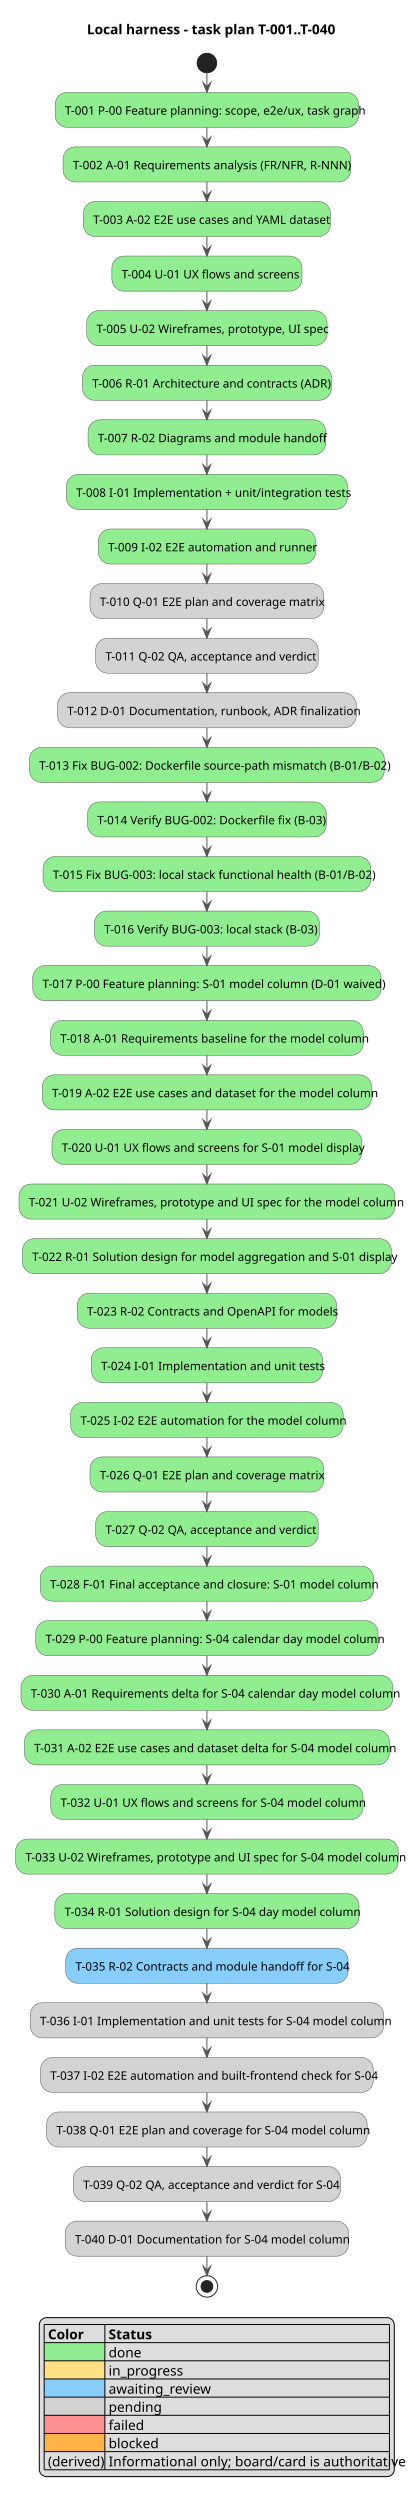
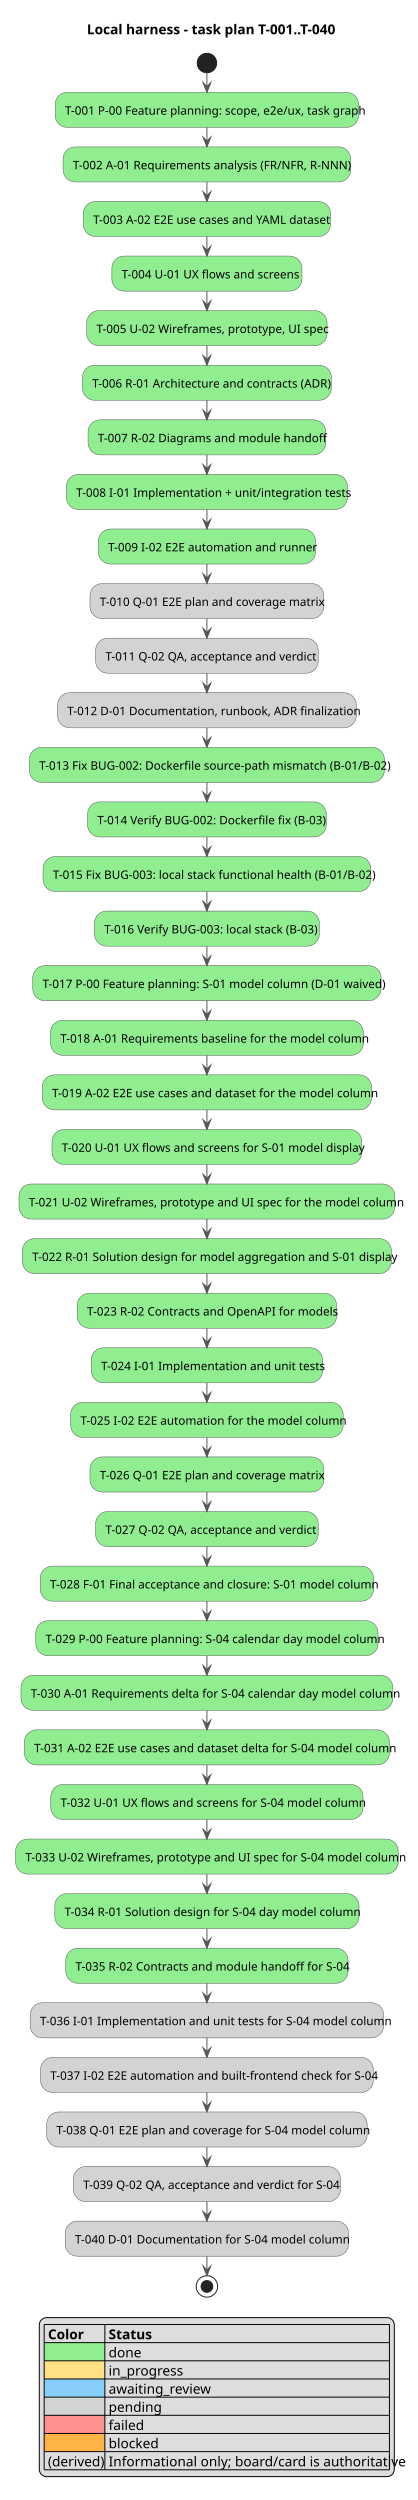
<svg xmlns="http://www.w3.org/2000/svg" version="1.1" data-diagram-type="ACTIVITY" style="width:428px;height:2563px;background:#FFFFFF;" width="428px" height="2563px" viewBox="0 0 428 2563" zoomAndPan="magnify" preserveAspectRatio="none" contentStyleType="text/css">
  <defs />
  <g font-family="sans-serif" lengthAdjust="spacing">
    <g class="title" data-source-line="5">
      <text x="89.088" y="35.107" fill="#000" font-size="14" textLength="248.076" font-weight="700" font-family="Segoe UI">Local harness - task plan T-001..T-040</text>
    </g>
    <ellipse cx="212.126" cy="64.621" rx="10" ry="10" fill="#222" style="stroke:#222;stroke-width:1;" />
    <rect x="56.562" y="94.621" width="311.129" height="35.961" fill="#90EE90" style="stroke:#555;stroke-width:0.5;" rx="12.5" ry="12.5" />
    <text x="66.562" y="117.57" fill="#000" font-size="12" textLength="291.129" font-family="Segoe UI">T-001 P-00 Feature planning: scope, e2e/ux, task graph</text>
    <rect x="64.671" y="150.582" width="294.91" height="35.961" fill="#90EE90" style="stroke:#555;stroke-width:0.5;" rx="12.5" ry="12.5" />
    <text x="74.671" y="173.531" fill="#000" font-size="12" textLength="274.91" font-family="Segoe UI">T-002 A-01 Requirements analysis (FR/NFR, R-NNN)</text>
    <rect x="85.431" y="206.543" width="253.391" height="35.961" fill="#90EE90" style="stroke:#555;stroke-width:0.5;" rx="12.5" ry="12.5" />
    <text x="95.431" y="229.492" fill="#000" font-size="12" textLength="233.391" font-family="Segoe UI">T-003 A-02 E2E use cases and YAML dataset</text>
    <rect x="114.681" y="262.504" width="194.891" height="35.961" fill="#90EE90" style="stroke:#555;stroke-width:0.5;" rx="12.5" ry="12.5" />
    <text x="124.681" y="285.453" fill="#000" font-size="12" textLength="174.891" font-family="Segoe UI">T-004 U-01 UX flows and screens</text>
    <rect x="88.94" y="318.465" width="246.371" height="35.961" fill="#90EE90" style="stroke:#555;stroke-width:0.5;" rx="12.5" ry="12.5" />
    <text x="98.94" y="341.414" fill="#000" font-size="12" textLength="226.371" font-family="Segoe UI">T-005 U-02 Wireframes, prototype, UI spec</text>
    <rect x="84.561" y="374.426" width="255.131" height="35.961" fill="#90EE90" style="stroke:#555;stroke-width:0.5;" rx="12.5" ry="12.5" />
    <text x="94.561" y="397.375" fill="#000" font-size="12" textLength="235.131" font-family="Segoe UI">T-006 R-01 Architecture and contracts (ADR)</text>
    <rect x="90.273" y="430.387" width="243.705" height="35.961" fill="#90EE90" style="stroke:#555;stroke-width:0.5;" rx="12.5" ry="12.5" />
    <text x="100.273" y="453.336" fill="#000" font-size="12" textLength="223.705" font-family="Segoe UI">T-007 R-02 Diagrams and module handoff</text>
    <rect x="68.025" y="486.348" width="288.201" height="35.961" fill="#90EE90" style="stroke:#555;stroke-width:0.5;" rx="12.5" ry="12.5" />
    <text x="78.025" y="509.297" fill="#000" font-size="12" textLength="268.201" font-family="Segoe UI">T-008 I-01 Implementation + unit/integration tests</text>
    <rect x="100.8" y="542.309" width="222.652" height="35.961" fill="#90EE90" style="stroke:#555;stroke-width:0.5;" rx="12.5" ry="12.5" />
    <text x="110.8" y="565.258" fill="#000" font-size="12" textLength="202.652" font-family="Segoe UI">T-009 I-02 E2E automation and runner</text>
    <rect x="92.257" y="598.27" width="239.738" height="35.961" fill="#D3D3D3" style="stroke:#555;stroke-width:0.5;" rx="12.5" ry="12.5" />
    <text x="102.257" y="621.219" fill="#000" font-size="12" textLength="219.738" font-family="Segoe UI">T-010 Q-01 E2E plan and coverage matrix</text>
    <rect x="98.055" y="654.23" width="228.143" height="35.961" fill="#D3D3D3" style="stroke:#555;stroke-width:0.5;" rx="12.5" ry="12.5" />
    <text x="108.055" y="677.18" fill="#000" font-size="12" textLength="208.143" font-family="Segoe UI">T-011 Q-02 QA, acceptance and verdict</text>
    <rect x="58.979" y="710.191" width="306.295" height="35.961" fill="#D3D3D3" style="stroke:#555;stroke-width:0.5;" rx="12.5" ry="12.5" />
    <text x="68.979" y="733.141" fill="#000" font-size="12" textLength="286.295" font-family="Segoe UI">T-012 D-01 Documentation, runbook, ADR finalization</text>
    <rect x="30.156" y="766.152" width="363.939" height="35.961" fill="#90EE90" style="stroke:#555;stroke-width:0.5;" rx="12.5" ry="12.5" />
    <text x="40.156" y="789.102" fill="#000" font-size="12" textLength="343.939" font-family="Segoe UI">T-013 Fix BUG-002: Dockerfile source-path mismatch (B-01/B-02)</text>
    <rect x="89.761" y="822.113" width="244.73" height="35.961" fill="#90EE90" style="stroke:#555;stroke-width:0.5;" rx="12.5" ry="12.5" />
    <text x="99.761" y="845.063" fill="#000" font-size="12" textLength="224.73" font-family="Segoe UI">T-014 Verify BUG-002: Dockerfile fix (B-03)</text>
    <rect x="44.14" y="878.074" width="335.973" height="35.961" fill="#90EE90" style="stroke:#555;stroke-width:0.5;" rx="12.5" ry="12.5" />
    <text x="54.14" y="901.023" fill="#000" font-size="12" textLength="315.973" font-family="Segoe UI">T-015 Fix BUG-003: local stack functional health (B-01/B-02)</text>
    <rect x="96.836" y="934.035" width="230.58" height="35.961" fill="#90EE90" style="stroke:#555;stroke-width:0.5;" rx="12.5" ry="12.5" />
    <text x="106.836" y="956.984" fill="#000" font-size="12" textLength="210.58" font-family="Segoe UI">T-016 Verify BUG-003: local stack (B-03)</text>
    <rect x="33.578" y="989.996" width="357.096" height="35.961" fill="#90EE90" style="stroke:#555;stroke-width:0.5;" rx="12.5" ry="12.5" />
    <text x="43.578" y="1012.945" fill="#000" font-size="12" textLength="337.096" font-family="Segoe UI">T-017 P-00 Feature planning: S-01 model column (D-01 waived)</text>
    <rect x="51.769" y="1045.957" width="320.715" height="35.961" fill="#90EE90" style="stroke:#555;stroke-width:0.5;" rx="12.5" ry="12.5" />
    <text x="61.769" y="1068.906" fill="#000" font-size="12" textLength="300.715" font-family="Segoe UI">T-018 A-01 Requirements baseline for the model column</text>
    <rect x="43.346" y="1101.918" width="337.561" height="35.961" fill="#90EE90" style="stroke:#555;stroke-width:0.5;" rx="12.5" ry="12.5" />
    <text x="53.346" y="1124.867" fill="#000" font-size="12" textLength="317.561" font-family="Segoe UI">T-019 A-02 E2E use cases and dataset for the model column</text>
    <rect x="53.295" y="1157.879" width="317.662" height="35.961" fill="#90EE90" style="stroke:#555;stroke-width:0.5;" rx="12.5" ry="12.5" />
    <text x="63.295" y="1180.828" fill="#000" font-size="12" textLength="297.662" font-family="Segoe UI">T-020 U-01 UX flows and screens for S-01 model display</text>
    <rect x="19.489" y="1213.84" width="385.273" height="35.961" fill="#90EE90" style="stroke:#555;stroke-width:0.5;" rx="12.5" ry="12.5" />
    <text x="29.489" y="1236.789" fill="#000" font-size="12" textLength="365.273" font-family="Segoe UI">T-021 U-02 Wireframes, prototype and UI spec for the model column</text>
    <rect x="22.964" y="1269.801" width="378.324" height="35.961" fill="#90EE90" style="stroke:#555;stroke-width:0.5;" rx="12.5" ry="12.5" />
    <text x="32.964" y="1292.75" fill="#000" font-size="12" textLength="358.324" font-family="Segoe UI">T-022 R-01 Solution design for model aggregation and S-01 display</text>
    <rect x="79.188" y="1325.762" width="265.877" height="35.961" fill="#90EE90" style="stroke:#555;stroke-width:0.5;" rx="12.5" ry="12.5" />
    <text x="89.188" y="1348.711" fill="#000" font-size="12" textLength="245.877" font-family="Segoe UI">T-023 R-02 Contracts and OpenAPI for models</text>
    <rect x="93.575" y="1381.723" width="237.102" height="35.961" fill="#90EE90" style="stroke:#555;stroke-width:0.5;" rx="12.5" ry="12.5" />
    <text x="103.575" y="1404.672" fill="#000" font-size="12" textLength="217.102" font-family="Segoe UI">T-024 I-01 Implementation and unit tests</text>
    <rect x="72.438" y="1437.684" width="279.377" height="35.961" fill="#90EE90" style="stroke:#555;stroke-width:0.5;" rx="12.5" ry="12.5" />
    <text x="82.438" y="1460.633" fill="#000" font-size="12" textLength="259.377" font-family="Segoe UI">T-025 I-02 E2E automation for the model column</text>
    <rect x="92.257" y="1493.645" width="239.738" height="35.961" fill="#90EE90" style="stroke:#555;stroke-width:0.5;" rx="12.5" ry="12.5" />
    <text x="102.257" y="1516.594" fill="#000" font-size="12" textLength="219.738" font-family="Segoe UI">T-026 Q-01 E2E plan and coverage matrix</text>
    <rect x="98.055" y="1549.605" width="228.143" height="35.961" fill="#90EE90" style="stroke:#555;stroke-width:0.5;" rx="12.5" ry="12.5" />
    <text x="108.055" y="1572.555" fill="#000" font-size="12" textLength="208.143" font-family="Segoe UI">T-027 Q-02 QA, acceptance and verdict</text>
    <rect x="41.248" y="1605.566" width="341.756" height="35.961" fill="#90EE90" style="stroke:#555;stroke-width:0.5;" rx="12.5" ry="12.5" />
    <text x="51.248" y="1628.516" fill="#000" font-size="12" textLength="321.756" font-family="Segoe UI">T-028 F-01 Final acceptance and closure: S-01 model column</text>
    <rect x="36.689" y="1661.527" width="350.873" height="35.961" fill="#90EE90" style="stroke:#555;stroke-width:0.5;" rx="12.5" ry="12.5" />
    <text x="46.689" y="1684.477" fill="#000" font-size="12" textLength="330.873" font-family="Segoe UI">T-029 P-00 Feature planning: S-04 calendar day model column</text>
    <rect x="21.514" y="1717.488" width="381.225" height="35.961" fill="#90EE90" style="stroke:#555;stroke-width:0.5;" rx="12.5" ry="12.5" />
    <text x="31.514" y="1740.438" fill="#000" font-size="12" textLength="361.225" font-family="Segoe UI">T-030 A-01 Requirements delta for S-04 calendar day model column</text>
    <rect x="25.003" y="1773.449" width="374.246" height="35.961" fill="#90EE90" style="stroke:#555;stroke-width:0.5;" rx="12.5" ry="12.5" />
    <text x="35.003" y="1796.398" fill="#000" font-size="12" textLength="354.246" font-family="Segoe UI">T-031 A-02 E2E use cases and dataset delta for S-04 model column</text>
    <rect x="52.064" y="1829.41" width="320.123" height="35.961" fill="#90EE90" style="stroke:#555;stroke-width:0.5;" rx="12.5" ry="12.5" />
    <text x="62.064" y="1852.359" fill="#000" font-size="12" textLength="300.123" font-family="Segoe UI">T-032 U-01 UX flows and screens for S-04 model column</text>
    <rect x="16" y="1885.371" width="392.252" height="35.961" fill="#90EE90" style="stroke:#555;stroke-width:0.5;" rx="12.5" ry="12.5" />
    <text x="26" y="1908.32" fill="#000" font-size="12" textLength="372.252" font-family="Segoe UI">T-033 U-02 Wireframes, prototype and UI spec for S-04 model column</text>
    <rect x="56.195" y="1941.332" width="311.861" height="35.961" fill="#90EE90" style="stroke:#555;stroke-width:0.5;" rx="12.5" ry="12.5" />
    <text x="66.195" y="1964.281" fill="#000" font-size="12" textLength="291.861" font-family="Segoe UI">T-034 R-01 Solution design for S-04 day model column</text>
-     <rect x="67.401" y="1997.293" width="289.449" height="35.961" fill="#87CEFA" style="stroke:#555;stroke-width:0.5;" rx="12.5" ry="12.5" />
+     <rect x="67.401" y="1997.293" width="289.449" height="35.961" fill="#90EE90" style="stroke:#555;stroke-width:0.5;" rx="12.5" ry="12.5" />
    <text x="77.401" y="2020.242" fill="#000" font-size="12" textLength="269.449" font-family="Segoe UI">T-035 R-02 Contracts and module handoff for S-04</text>
    <rect x="30.959" y="2053.254" width="362.334" height="35.961" fill="#D3D3D3" style="stroke:#555;stroke-width:0.5;" rx="12.5" ry="12.5" />
    <text x="40.959" y="2076.203" fill="#000" font-size="12" textLength="342.334" font-family="Segoe UI">T-036 I-01 Implementation and unit tests for S-04 model column</text>
    <rect x="41.535" y="2109.215" width="341.182" height="35.961" fill="#D3D3D3" style="stroke:#555;stroke-width:0.5;" rx="12.5" ry="12.5" />
    <text x="51.535" y="2132.164" fill="#000" font-size="12" textLength="321.182" font-family="Segoe UI">T-037 I-02 E2E automation and built-frontend check for S-04</text>
    <rect x="47.831" y="2165.176" width="328.59" height="35.961" fill="#D3D3D3" style="stroke:#555;stroke-width:0.5;" rx="12.5" ry="12.5" />
    <text x="57.831" y="2188.125" fill="#000" font-size="12" textLength="308.59" font-family="Segoe UI">T-038 Q-01 E2E plan and coverage for S-04 model column</text>
    <rect x="75.232" y="2221.137" width="273.787" height="35.961" fill="#D3D3D3" style="stroke:#555;stroke-width:0.5;" rx="12.5" ry="12.5" />
    <text x="85.232" y="2244.086" fill="#000" font-size="12" textLength="253.787" font-family="Segoe UI">T-039 Q-02 QA, acceptance and verdict for S-04</text>
    <rect x="66.827" y="2277.098" width="290.598" height="35.961" fill="#D3D3D3" style="stroke:#555;stroke-width:0.5;" rx="12.5" ry="12.5" />
    <text x="76.827" y="2300.047" fill="#000" font-size="12" textLength="270.598" font-family="Segoe UI">T-040 D-01 Documentation for S-04 model column</text>
    <ellipse cx="212.126" cy="2344.059" rx="11" ry="11" fill="none" style="stroke:#222;stroke-width:1;" />
    <ellipse cx="212.126" cy="2344.059" rx="6" ry="6" fill="#222" style="stroke:#222;stroke-width:1;" />
    <line x1="212.126" y1="74.621" x2="212.126" y2="94.621" style="stroke:#555;stroke-width:1;" />
    <polygon points="208.126,84.621,212.126,94.621,216.126,84.621,212.126,88.621" fill="#555" style="stroke:#555;stroke-width:1;stroke-linejoin:miter;stroke-miterlimit:10;" />
    <line x1="212.126" y1="130.582" x2="212.126" y2="150.582" style="stroke:#555;stroke-width:1;" />
    <polygon points="208.126,140.582,212.126,150.582,216.126,140.582,212.126,144.582" fill="#555" style="stroke:#555;stroke-width:1;stroke-linejoin:miter;stroke-miterlimit:10;" />
    <line x1="212.126" y1="186.543" x2="212.126" y2="206.543" style="stroke:#555;stroke-width:1;" />
    <polygon points="208.126,196.543,212.126,206.543,216.126,196.543,212.126,200.543" fill="#555" style="stroke:#555;stroke-width:1;stroke-linejoin:miter;stroke-miterlimit:10;" />
    <line x1="212.126" y1="242.504" x2="212.126" y2="262.504" style="stroke:#555;stroke-width:1;" />
    <polygon points="208.126,252.504,212.126,262.504,216.126,252.504,212.126,256.504" fill="#555" style="stroke:#555;stroke-width:1;stroke-linejoin:miter;stroke-miterlimit:10;" />
    <line x1="212.126" y1="298.465" x2="212.126" y2="318.465" style="stroke:#555;stroke-width:1;" />
    <polygon points="208.126,308.465,212.126,318.465,216.126,308.465,212.126,312.465" fill="#555" style="stroke:#555;stroke-width:1;stroke-linejoin:miter;stroke-miterlimit:10;" />
    <line x1="212.126" y1="354.426" x2="212.126" y2="374.426" style="stroke:#555;stroke-width:1;" />
    <polygon points="208.126,364.426,212.126,374.426,216.126,364.426,212.126,368.426" fill="#555" style="stroke:#555;stroke-width:1;stroke-linejoin:miter;stroke-miterlimit:10;" />
    <line x1="212.126" y1="410.387" x2="212.126" y2="430.387" style="stroke:#555;stroke-width:1;" />
    <polygon points="208.126,420.387,212.126,430.387,216.126,420.387,212.126,424.387" fill="#555" style="stroke:#555;stroke-width:1;stroke-linejoin:miter;stroke-miterlimit:10;" />
    <line x1="212.126" y1="466.348" x2="212.126" y2="486.348" style="stroke:#555;stroke-width:1;" />
    <polygon points="208.126,476.348,212.126,486.348,216.126,476.348,212.126,480.348" fill="#555" style="stroke:#555;stroke-width:1;stroke-linejoin:miter;stroke-miterlimit:10;" />
    <line x1="212.126" y1="522.309" x2="212.126" y2="542.309" style="stroke:#555;stroke-width:1;" />
    <polygon points="208.126,532.309,212.126,542.309,216.126,532.309,212.126,536.309" fill="#555" style="stroke:#555;stroke-width:1;stroke-linejoin:miter;stroke-miterlimit:10;" />
    <line x1="212.126" y1="578.27" x2="212.126" y2="598.27" style="stroke:#555;stroke-width:1;" />
    <polygon points="208.126,588.27,212.126,598.27,216.126,588.27,212.126,592.27" fill="#555" style="stroke:#555;stroke-width:1;stroke-linejoin:miter;stroke-miterlimit:10;" />
    <line x1="212.126" y1="634.23" x2="212.126" y2="654.23" style="stroke:#555;stroke-width:1;" />
    <polygon points="208.126,644.23,212.126,654.23,216.126,644.23,212.126,648.23" fill="#555" style="stroke:#555;stroke-width:1;stroke-linejoin:miter;stroke-miterlimit:10;" />
    <line x1="212.126" y1="690.191" x2="212.126" y2="710.191" style="stroke:#555;stroke-width:1;" />
    <polygon points="208.126,700.191,212.126,710.191,216.126,700.191,212.126,704.191" fill="#555" style="stroke:#555;stroke-width:1;stroke-linejoin:miter;stroke-miterlimit:10;" />
    <line x1="212.126" y1="746.152" x2="212.126" y2="766.152" style="stroke:#555;stroke-width:1;" />
    <polygon points="208.126,756.152,212.126,766.152,216.126,756.152,212.126,760.152" fill="#555" style="stroke:#555;stroke-width:1;stroke-linejoin:miter;stroke-miterlimit:10;" />
    <line x1="212.126" y1="802.113" x2="212.126" y2="822.113" style="stroke:#555;stroke-width:1;" />
    <polygon points="208.126,812.113,212.126,822.113,216.126,812.113,212.126,816.113" fill="#555" style="stroke:#555;stroke-width:1;stroke-linejoin:miter;stroke-miterlimit:10;" />
    <line x1="212.126" y1="858.074" x2="212.126" y2="878.074" style="stroke:#555;stroke-width:1;" />
    <polygon points="208.126,868.074,212.126,878.074,216.126,868.074,212.126,872.074" fill="#555" style="stroke:#555;stroke-width:1;stroke-linejoin:miter;stroke-miterlimit:10;" />
    <line x1="212.126" y1="914.035" x2="212.126" y2="934.035" style="stroke:#555;stroke-width:1;" />
    <polygon points="208.126,924.035,212.126,934.035,216.126,924.035,212.126,928.035" fill="#555" style="stroke:#555;stroke-width:1;stroke-linejoin:miter;stroke-miterlimit:10;" />
    <line x1="212.126" y1="969.996" x2="212.126" y2="989.996" style="stroke:#555;stroke-width:1;" />
    <polygon points="208.126,979.996,212.126,989.996,216.126,979.996,212.126,983.996" fill="#555" style="stroke:#555;stroke-width:1;stroke-linejoin:miter;stroke-miterlimit:10;" />
    <line x1="212.126" y1="1025.957" x2="212.126" y2="1045.957" style="stroke:#555;stroke-width:1;" />
    <polygon points="208.126,1035.957,212.126,1045.957,216.126,1035.957,212.126,1039.957" fill="#555" style="stroke:#555;stroke-width:1;stroke-linejoin:miter;stroke-miterlimit:10;" />
    <line x1="212.126" y1="1081.918" x2="212.126" y2="1101.918" style="stroke:#555;stroke-width:1;" />
    <polygon points="208.126,1091.918,212.126,1101.918,216.126,1091.918,212.126,1095.918" fill="#555" style="stroke:#555;stroke-width:1;stroke-linejoin:miter;stroke-miterlimit:10;" />
    <line x1="212.126" y1="1137.879" x2="212.126" y2="1157.879" style="stroke:#555;stroke-width:1;" />
    <polygon points="208.126,1147.879,212.126,1157.879,216.126,1147.879,212.126,1151.879" fill="#555" style="stroke:#555;stroke-width:1;stroke-linejoin:miter;stroke-miterlimit:10;" />
    <line x1="212.126" y1="1193.84" x2="212.126" y2="1213.84" style="stroke:#555;stroke-width:1;" />
    <polygon points="208.126,1203.84,212.126,1213.84,216.126,1203.84,212.126,1207.84" fill="#555" style="stroke:#555;stroke-width:1;stroke-linejoin:miter;stroke-miterlimit:10;" />
    <line x1="212.126" y1="1249.801" x2="212.126" y2="1269.801" style="stroke:#555;stroke-width:1;" />
    <polygon points="208.126,1259.801,212.126,1269.801,216.126,1259.801,212.126,1263.801" fill="#555" style="stroke:#555;stroke-width:1;stroke-linejoin:miter;stroke-miterlimit:10;" />
    <line x1="212.126" y1="1305.762" x2="212.126" y2="1325.762" style="stroke:#555;stroke-width:1;" />
    <polygon points="208.126,1315.762,212.126,1325.762,216.126,1315.762,212.126,1319.762" fill="#555" style="stroke:#555;stroke-width:1;stroke-linejoin:miter;stroke-miterlimit:10;" />
    <line x1="212.126" y1="1361.723" x2="212.126" y2="1381.723" style="stroke:#555;stroke-width:1;" />
    <polygon points="208.126,1371.723,212.126,1381.723,216.126,1371.723,212.126,1375.723" fill="#555" style="stroke:#555;stroke-width:1;stroke-linejoin:miter;stroke-miterlimit:10;" />
    <line x1="212.126" y1="1417.684" x2="212.126" y2="1437.684" style="stroke:#555;stroke-width:1;" />
    <polygon points="208.126,1427.684,212.126,1437.684,216.126,1427.684,212.126,1431.684" fill="#555" style="stroke:#555;stroke-width:1;stroke-linejoin:miter;stroke-miterlimit:10;" />
    <line x1="212.126" y1="1473.645" x2="212.126" y2="1493.645" style="stroke:#555;stroke-width:1;" />
    <polygon points="208.126,1483.645,212.126,1493.645,216.126,1483.645,212.126,1487.645" fill="#555" style="stroke:#555;stroke-width:1;stroke-linejoin:miter;stroke-miterlimit:10;" />
    <line x1="212.126" y1="1529.605" x2="212.126" y2="1549.605" style="stroke:#555;stroke-width:1;" />
    <polygon points="208.126,1539.605,212.126,1549.605,216.126,1539.605,212.126,1543.605" fill="#555" style="stroke:#555;stroke-width:1;stroke-linejoin:miter;stroke-miterlimit:10;" />
    <line x1="212.126" y1="1585.566" x2="212.126" y2="1605.566" style="stroke:#555;stroke-width:1;" />
    <polygon points="208.126,1595.566,212.126,1605.566,216.126,1595.566,212.126,1599.566" fill="#555" style="stroke:#555;stroke-width:1;stroke-linejoin:miter;stroke-miterlimit:10;" />
    <line x1="212.126" y1="1641.527" x2="212.126" y2="1661.527" style="stroke:#555;stroke-width:1;" />
    <polygon points="208.126,1651.527,212.126,1661.527,216.126,1651.527,212.126,1655.527" fill="#555" style="stroke:#555;stroke-width:1;stroke-linejoin:miter;stroke-miterlimit:10;" />
    <line x1="212.126" y1="1697.488" x2="212.126" y2="1717.488" style="stroke:#555;stroke-width:1;" />
    <polygon points="208.126,1707.488,212.126,1717.488,216.126,1707.488,212.126,1711.488" fill="#555" style="stroke:#555;stroke-width:1;stroke-linejoin:miter;stroke-miterlimit:10;" />
    <line x1="212.126" y1="1753.449" x2="212.126" y2="1773.449" style="stroke:#555;stroke-width:1;" />
    <polygon points="208.126,1763.449,212.126,1773.449,216.126,1763.449,212.126,1767.449" fill="#555" style="stroke:#555;stroke-width:1;stroke-linejoin:miter;stroke-miterlimit:10;" />
    <line x1="212.126" y1="1809.41" x2="212.126" y2="1829.41" style="stroke:#555;stroke-width:1;" />
    <polygon points="208.126,1819.41,212.126,1829.41,216.126,1819.41,212.126,1823.41" fill="#555" style="stroke:#555;stroke-width:1;stroke-linejoin:miter;stroke-miterlimit:10;" />
    <line x1="212.126" y1="1865.371" x2="212.126" y2="1885.371" style="stroke:#555;stroke-width:1;" />
    <polygon points="208.126,1875.371,212.126,1885.371,216.126,1875.371,212.126,1879.371" fill="#555" style="stroke:#555;stroke-width:1;stroke-linejoin:miter;stroke-miterlimit:10;" />
    <line x1="212.126" y1="1921.332" x2="212.126" y2="1941.332" style="stroke:#555;stroke-width:1;" />
    <polygon points="208.126,1931.332,212.126,1941.332,216.126,1931.332,212.126,1935.332" fill="#555" style="stroke:#555;stroke-width:1;stroke-linejoin:miter;stroke-miterlimit:10;" />
    <line x1="212.126" y1="1977.293" x2="212.126" y2="1997.293" style="stroke:#555;stroke-width:1;" />
    <polygon points="208.126,1987.293,212.126,1997.293,216.126,1987.293,212.126,1991.293" fill="#555" style="stroke:#555;stroke-width:1;stroke-linejoin:miter;stroke-miterlimit:10;" />
    <line x1="212.126" y1="2033.254" x2="212.126" y2="2053.254" style="stroke:#555;stroke-width:1;" />
    <polygon points="208.126,2043.254,212.126,2053.254,216.126,2043.254,212.126,2047.254" fill="#555" style="stroke:#555;stroke-width:1;stroke-linejoin:miter;stroke-miterlimit:10;" />
    <line x1="212.126" y1="2089.215" x2="212.126" y2="2109.215" style="stroke:#555;stroke-width:1;" />
    <polygon points="208.126,2099.215,212.126,2109.215,216.126,2099.215,212.126,2103.215" fill="#555" style="stroke:#555;stroke-width:1;stroke-linejoin:miter;stroke-miterlimit:10;" />
    <line x1="212.126" y1="2145.176" x2="212.126" y2="2165.176" style="stroke:#555;stroke-width:1;" />
    <polygon points="208.126,2155.176,212.126,2165.176,216.126,2155.176,212.126,2159.176" fill="#555" style="stroke:#555;stroke-width:1;stroke-linejoin:miter;stroke-miterlimit:10;" />
    <line x1="212.126" y1="2201.137" x2="212.126" y2="2221.137" style="stroke:#555;stroke-width:1;" />
    <polygon points="208.126,2211.137,212.126,2221.137,216.126,2211.137,212.126,2215.137" fill="#555" style="stroke:#555;stroke-width:1;stroke-linejoin:miter;stroke-miterlimit:10;" />
    <line x1="212.126" y1="2257.098" x2="212.126" y2="2277.098" style="stroke:#555;stroke-width:1;" />
    <polygon points="208.126,2267.098,212.126,2277.098,216.126,2267.098,212.126,2271.098" fill="#555" style="stroke:#555;stroke-width:1;stroke-linejoin:miter;stroke-miterlimit:10;" />
    <line x1="212.126" y1="2313.059" x2="212.126" y2="2333.059" style="stroke:#555;stroke-width:1;" />
    <polygon points="208.126,2323.059,212.126,2333.059,216.126,2323.059,212.126,2327.059" fill="#555" style="stroke:#555;stroke-width:1;stroke-linejoin:miter;stroke-miterlimit:10;" />
    <g class="legend" data-source-line="50">
      <rect x="40.287" y="2376.059" width="363.965" height="162.969" fill="#DDD" style="stroke:#000;stroke-width:1;" rx="7.5" ry="7.5" />
      <text x="49.149" y="2398.166" fill="#000" font-size="14" textLength="35.403" font-weight="700" font-family="Segoe UI">Color</text>
      <text x="111.363" y="2398.166" fill="#000" font-size="14" textLength="40.906" font-weight="700" font-family="Segoe UI">Status</text>
      <rect x="45.287" y="2401.68" width="62.214" height="18.621" fill="#90EE90" style="stroke:none;" />
      <text x="45.287" y="2416.787" fill="#000" font-size="14" font-family="Segoe UI"> </text>
      <text x="111.336" y="2416.787" fill="#000" font-size="14" textLength="31.691" font-family="Segoe UI">done</text>
      <rect x="45.287" y="2420.301" width="62.214" height="18.621" fill="#FFE082" style="stroke:none;" />
      <text x="45.287" y="2435.408" fill="#000" font-size="14" font-family="Segoe UI"> </text>
      <text x="111.336" y="2435.408" fill="#000" font-size="14" textLength="70.738" font-family="Segoe UI">in_progress</text>
      <rect x="45.287" y="2438.922" width="62.214" height="18.621" fill="#87CEFA" style="stroke:none;" />
      <text x="45.287" y="2454.029" fill="#000" font-size="14" font-family="Segoe UI"> </text>
      <text x="111.336" y="2454.029" fill="#000" font-size="14" textLength="97.59" font-family="Segoe UI">awaiting_review</text>
      <rect x="45.287" y="2457.543" width="62.214" height="18.621" fill="#D3D3D3" style="stroke:none;" />
      <text x="45.287" y="2472.65" fill="#000" font-size="14" font-family="Segoe UI"> </text>
      <text x="111.336" y="2472.65" fill="#000" font-size="14" textLength="51.276" font-family="Segoe UI">pending</text>
      <rect x="45.287" y="2476.164" width="62.214" height="18.621" fill="#FF9090" style="stroke:none;" />
      <text x="45.287" y="2491.271" fill="#000" font-size="14" font-family="Segoe UI"> </text>
      <text x="111.336" y="2491.271" fill="#000" font-size="14" textLength="33.852" font-family="Segoe UI">failed</text>
      <rect x="45.287" y="2494.785" width="62.214" height="18.621" fill="#FFB347" style="stroke:none;" />
      <text x="45.287" y="2509.893" fill="#000" font-size="14" font-family="Segoe UI"> </text>
      <text x="111.336" y="2509.893" fill="#000" font-size="14" textLength="48.815" font-family="Segoe UI">blocked</text>
      <text x="49.122" y="2528.514" fill="#000" font-size="14" textLength="54.544" font-family="Segoe UI">(derived)</text>
      <text x="111.336" y="2528.514" fill="#000" font-size="14" textLength="284.081" font-family="Segoe UI">Informational only; board/card is authoritative</text>
      <line x1="45.287" y1="2383.059" x2="399.252" y2="2383.059" style="stroke:#000;stroke-width:1;" />
      <line x1="45.287" y1="2401.68" x2="399.252" y2="2401.68" style="stroke:#000;stroke-width:1;" />
      <line x1="45.287" y1="2420.301" x2="399.252" y2="2420.301" style="stroke:#000;stroke-width:1;" />
      <line x1="45.287" y1="2438.922" x2="399.252" y2="2438.922" style="stroke:#000;stroke-width:1;" />
      <line x1="45.287" y1="2457.543" x2="399.252" y2="2457.543" style="stroke:#000;stroke-width:1;" />
      <line x1="45.287" y1="2476.164" x2="399.252" y2="2476.164" style="stroke:#000;stroke-width:1;" />
      <line x1="45.287" y1="2494.785" x2="399.252" y2="2494.785" style="stroke:#000;stroke-width:1;" />
      <line x1="45.287" y1="2513.406" x2="399.252" y2="2513.406" style="stroke:#000;stroke-width:1;" />
      <line x1="45.287" y1="2532.027" x2="399.252" y2="2532.027" style="stroke:#000;stroke-width:1;" />
      <line x1="45.287" y1="2383.059" x2="45.287" y2="2532.027" style="stroke:#000;stroke-width:1;" />
      <line x1="107.501" y1="2383.059" x2="107.501" y2="2532.027" style="stroke:#000;stroke-width:1;" />
      <line x1="399.252" y1="2383.059" x2="399.252" y2="2532.027" style="stroke:#000;stroke-width:1;" />
    </g>
  </g>
</svg>
